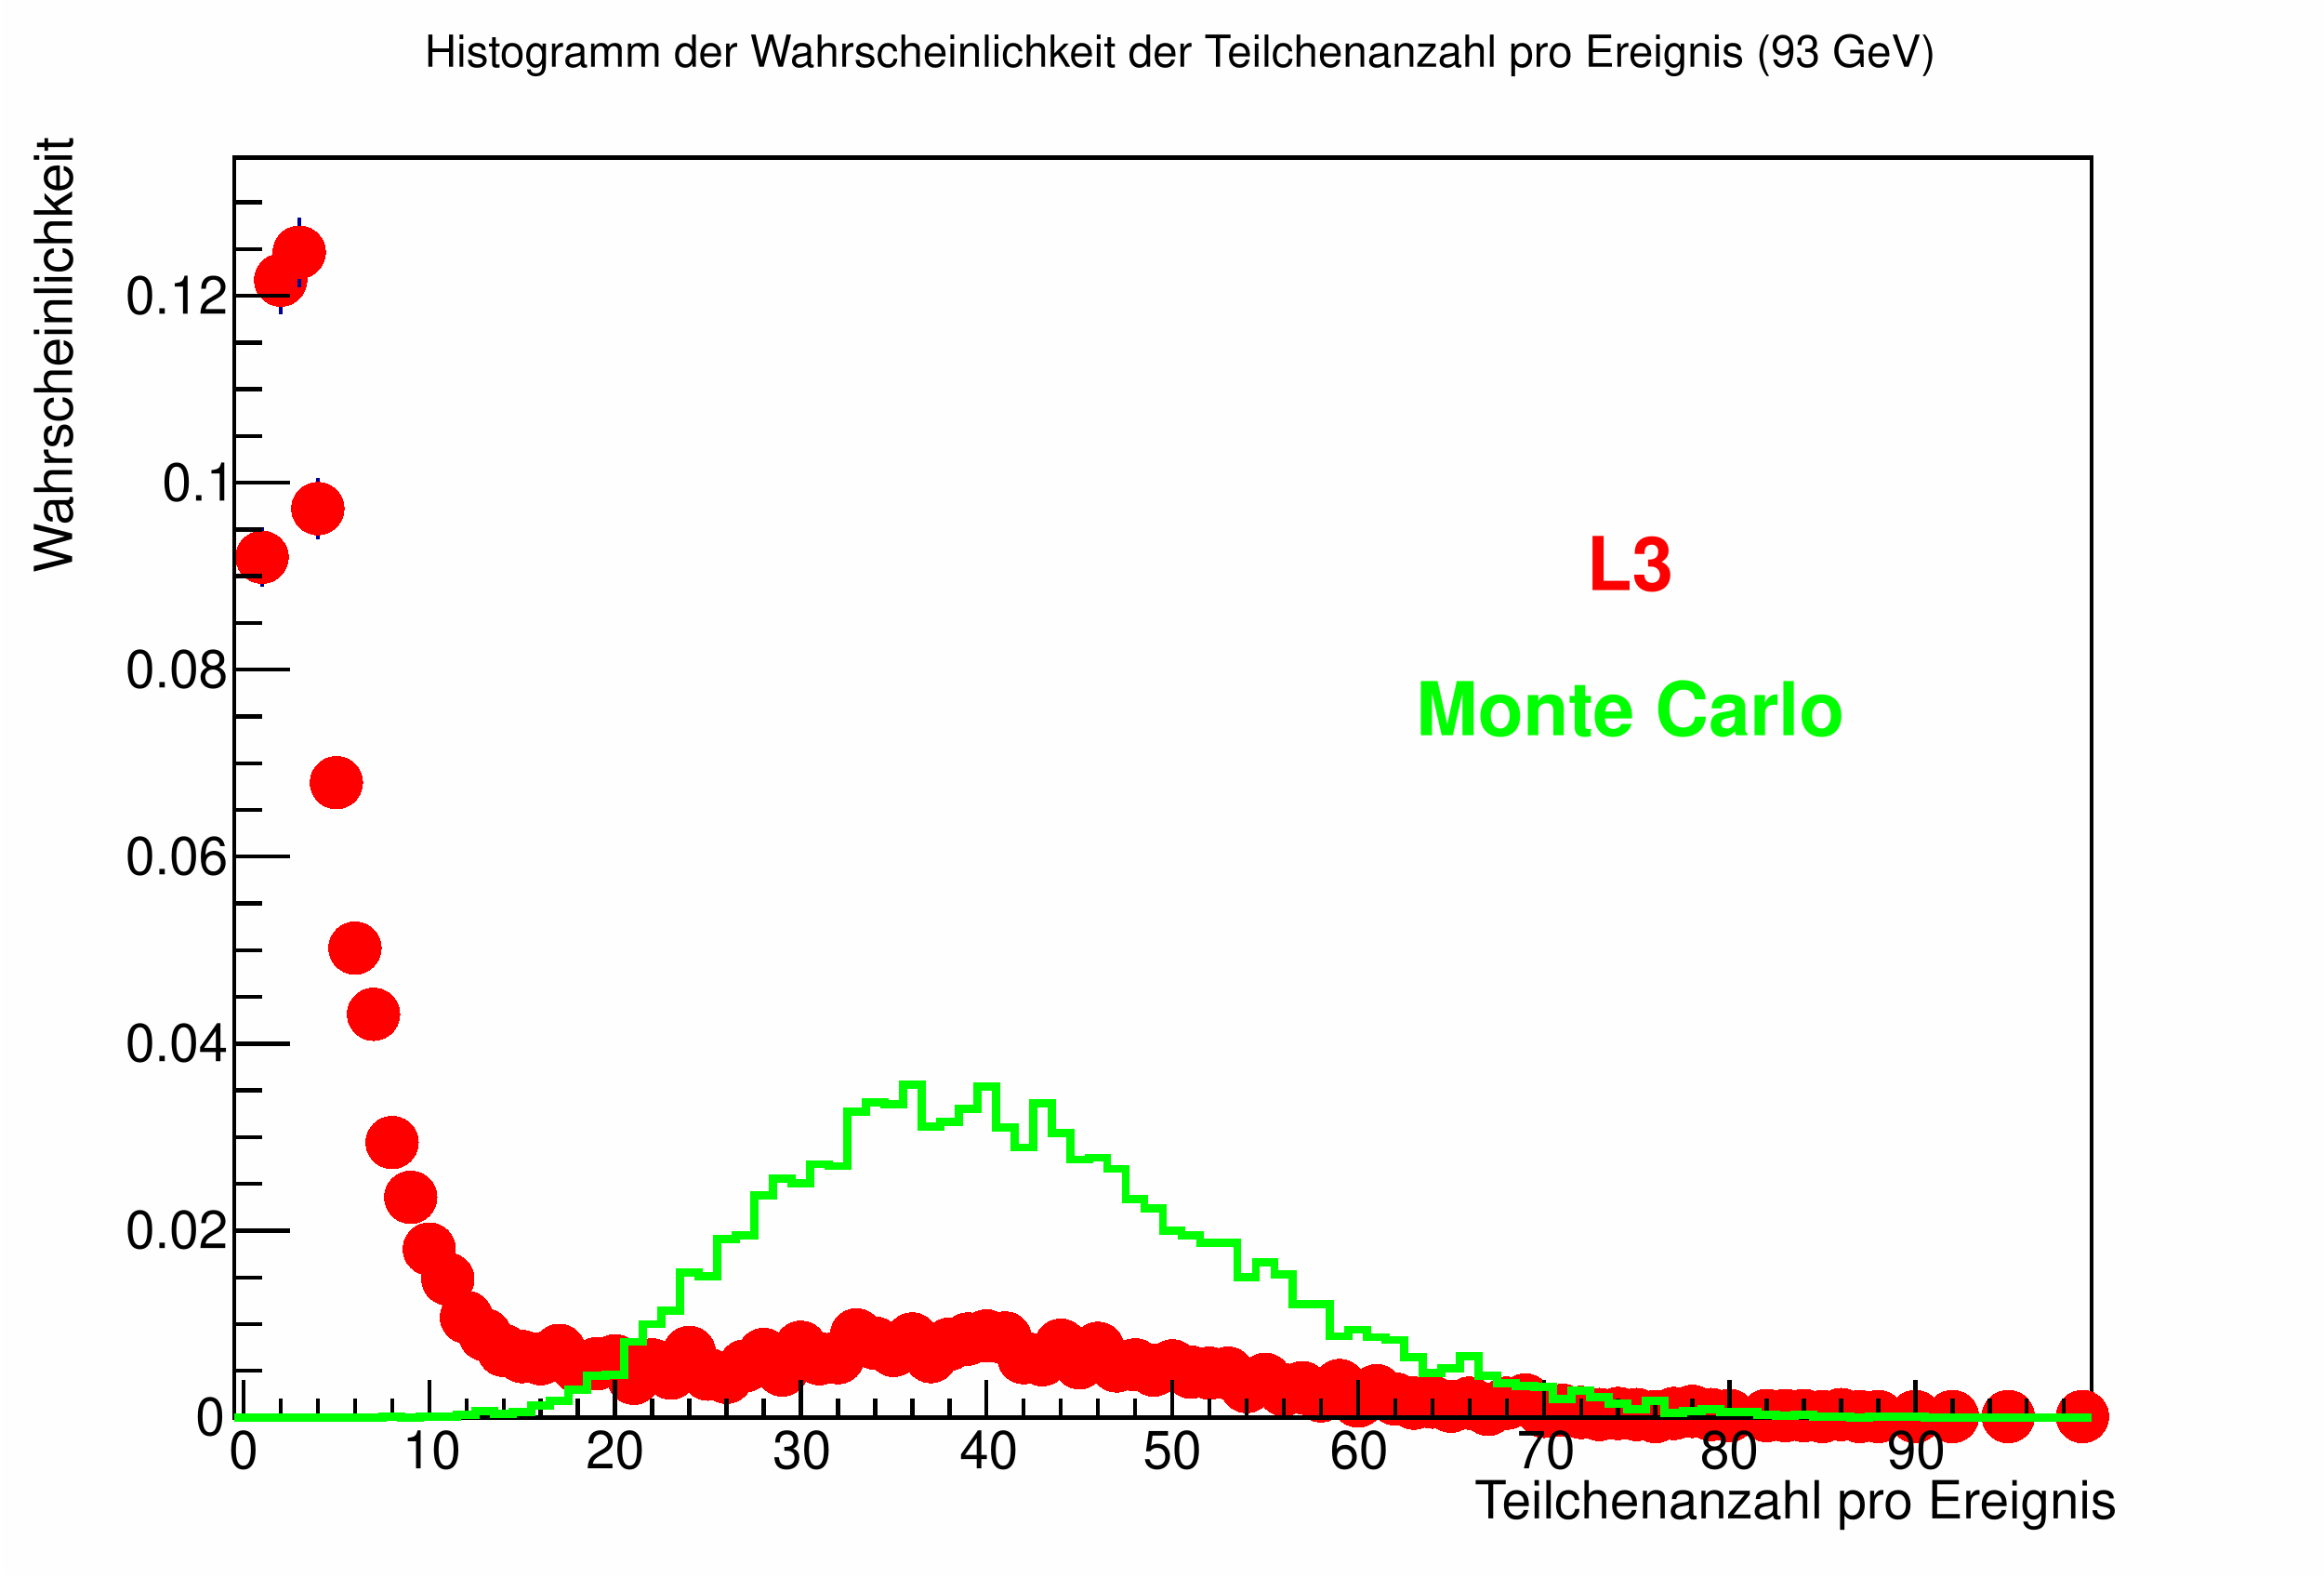
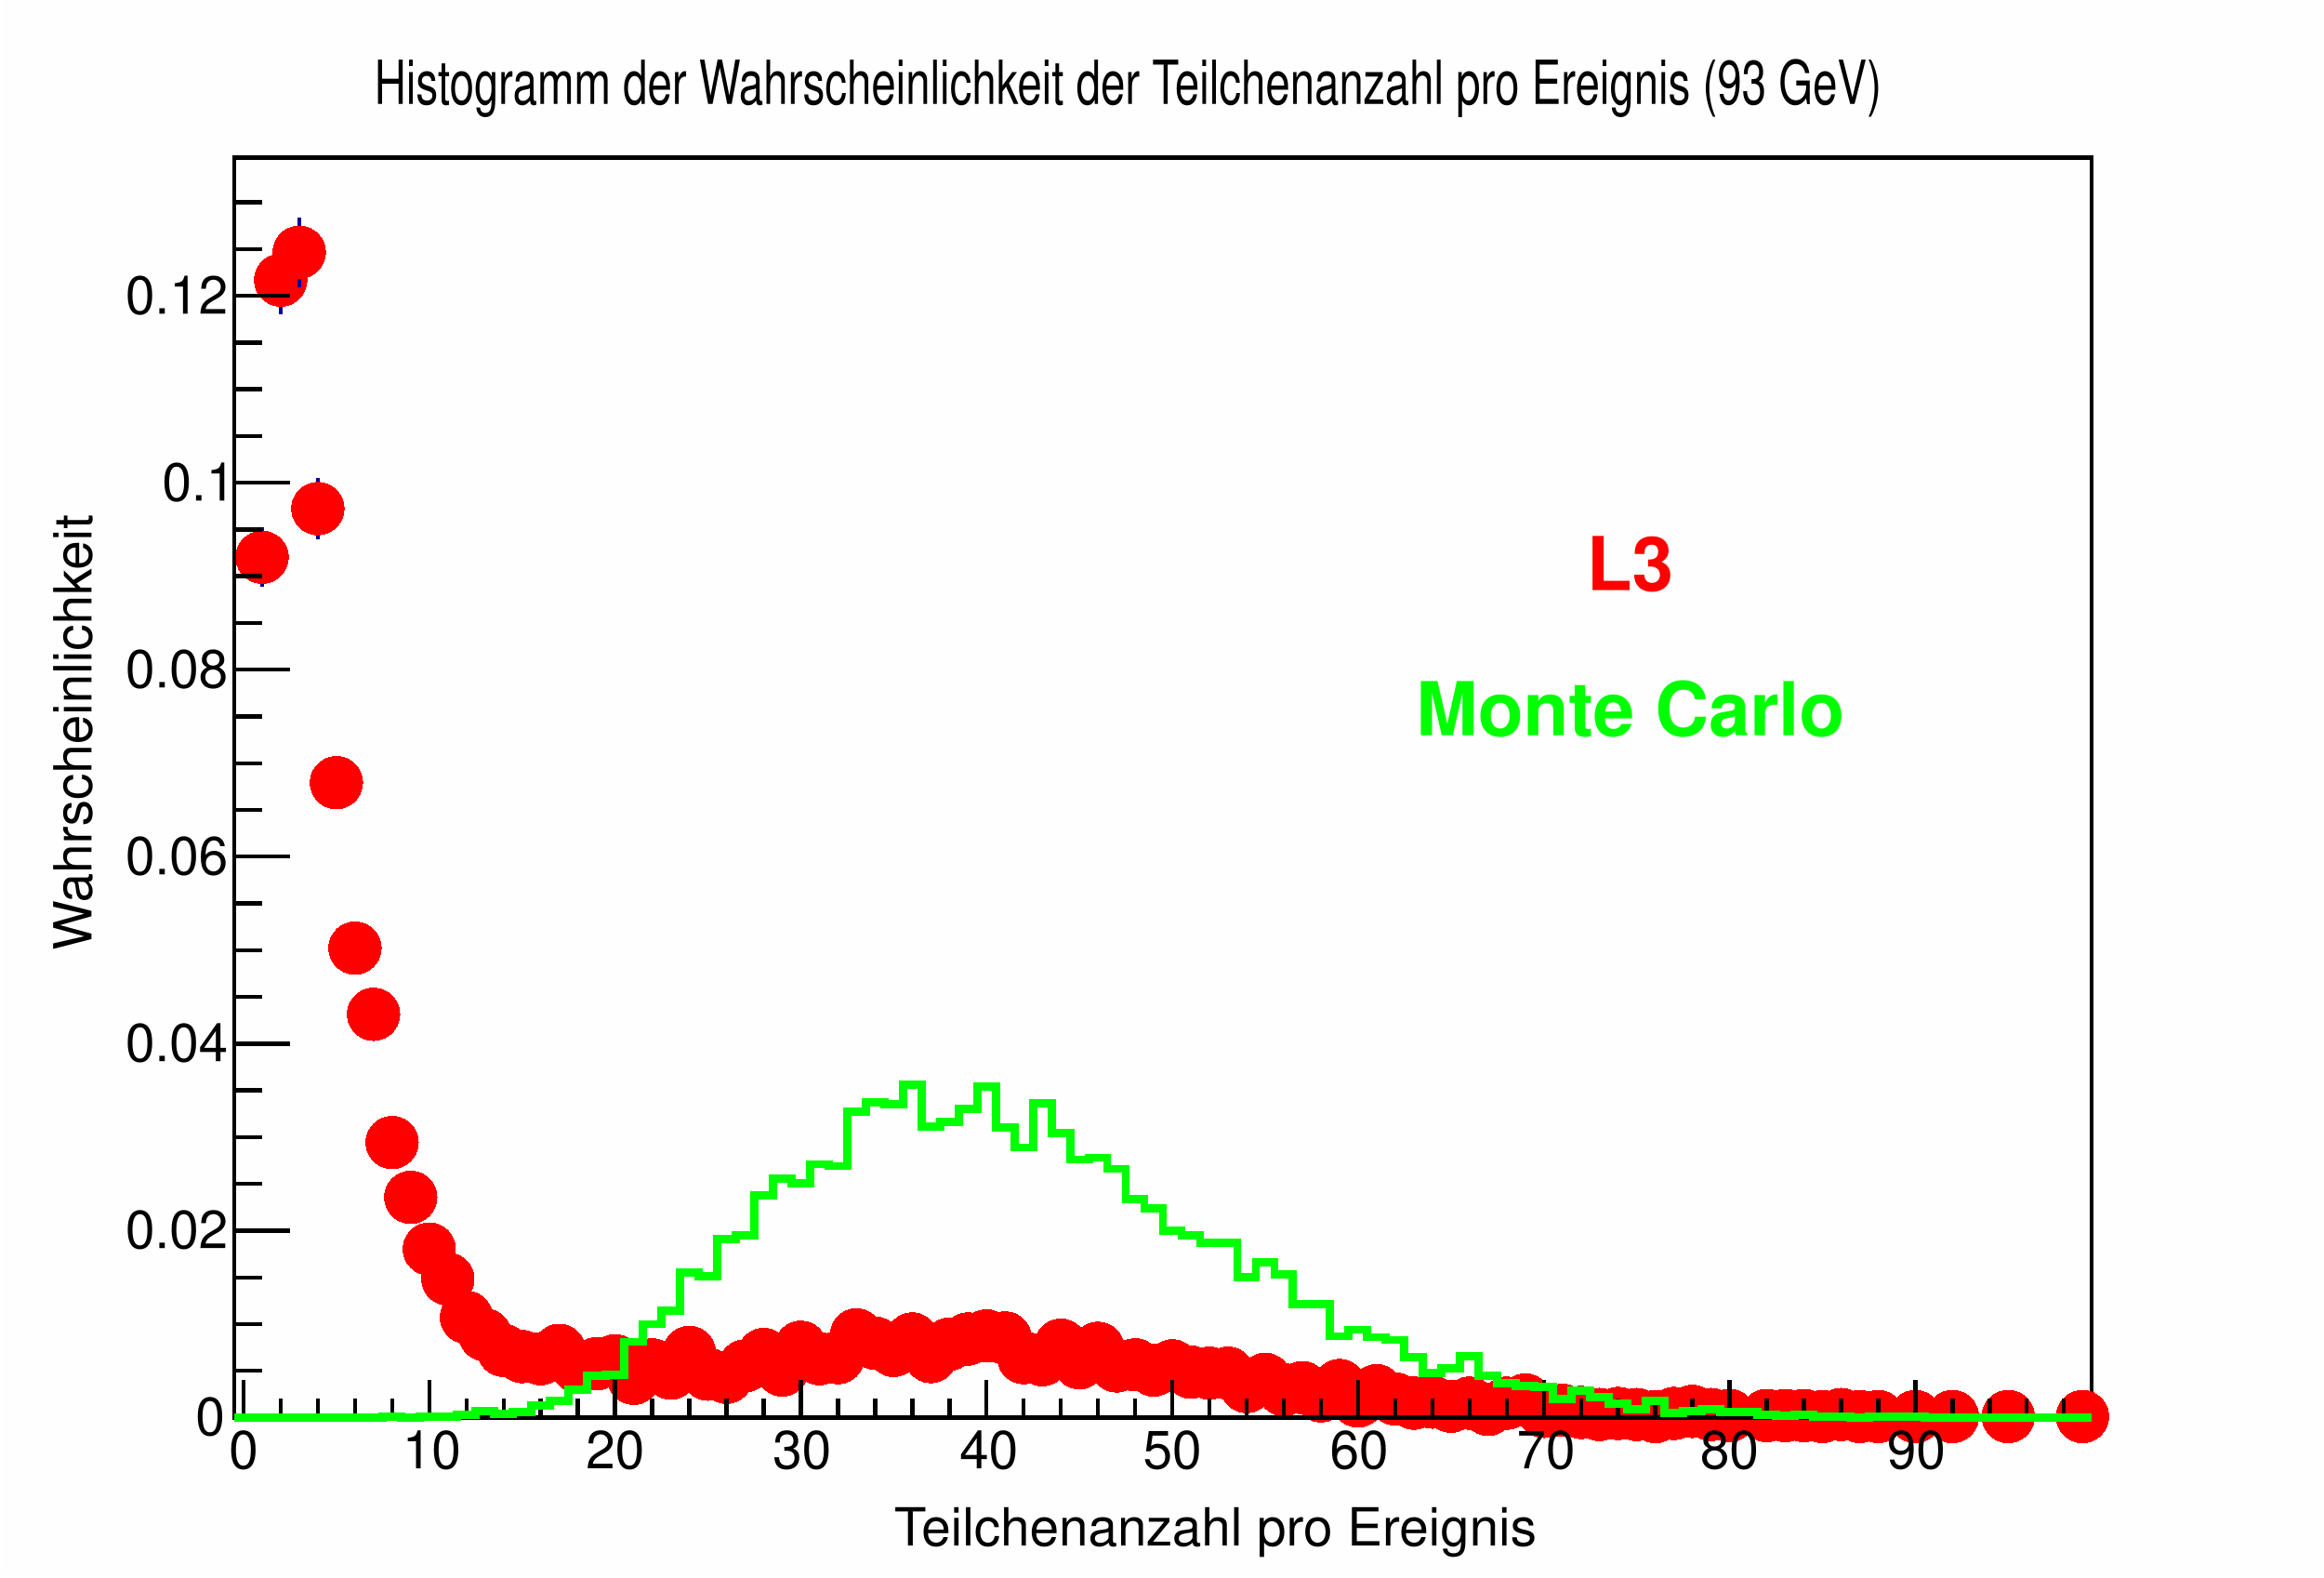
<svg xmlns="http://www.w3.org/2000/svg" width="567.429" height="384.969" viewBox="0 0 567.429 384.969" shape-rendering="crispEdges" version="1.1" id="svg199">
  <defs id="defs1" />
  <rect x="0.5" y="0" width="566.929" height="384.469" fill="#fefefe" id="rect1" />
  <rect x="57.193" y="38.447" width="453.543" height="307.575" fill="#fefefe" id="rect2" />
  <rect x="57.193" y="38.447" width="453.543" height="307.575" fill="none" stroke="black" id="rect3" />
  <rect x="57.193" y="38.447" width="453.543" height="307.575" fill="#fefefe" id="rect4" />
  <rect x="57.193" y="38.447" width="453.543" height="307.575" fill="none" stroke="black" id="rect5" />
  <path d="M63.996,143.305v -0.764" fill="none" stroke="#000099" id="path5" />
  <path d="M63.996,129.508v -0.764" fill="none" stroke="#000099" id="path6" />
  <g fill="#ff0000" id="g6">
    <circle cx="63.996" cy="136.025" r="6.516" id="circle6" />
  </g>
  <path d="M68.531,76.753v -1.855" fill="none" stroke="#000099" id="path7" />
  <path d="M68.531,61.865v -1.855" fill="none" stroke="#000099" id="path8" />
  <g fill="#ff0000" id="g8">
    <circle cx="68.531" cy="68.382" r="6.516" id="circle8" />
  </g>
  <path d="M73.067,70.04v -1.957" fill="none" stroke="#000099" id="path9" />
  <path d="M73.067,55.05v -1.957" fill="none" stroke="#000099" id="path10" />
  <g fill="#ff0000" id="g10">
    <circle cx="73.067" cy="61.567" r="6.516" id="circle10" />
  </g>
  <path d="M77.602,131.645v -0.967" fill="none" stroke="#000099" id="path11" />
  <path d="M77.602,117.646v -0.967" fill="none" stroke="#000099" id="path12" />
  <g fill="#ff0000" id="g12">
    <circle cx="77.602" cy="124.162" r="6.516" id="circle12" />
  </g>
  <g fill="#ff0000" id="g13">
    <circle cx="82.138" cy="191.048" r="6.516" id="circle13" />
  </g>
  <g fill="#ff0000" id="g14">
    <circle cx="86.673" cy="231.432" r="6.516" id="circle14" />
  </g>
  <g fill="#ff0000" id="g15">
    <circle cx="91.209" cy="247.586" r="6.516" id="circle15" />
  </g>
  <g fill="#ff0000" id="g16">
    <circle cx="95.744" cy="278.884" r="6.516" id="circle16" />
  </g>
  <g fill="#ff0000" id="g17">
    <circle cx="100.28" cy="292.261" r="6.516" id="circle17" />
  </g>
  <g fill="#ff0000" id="g18">
    <circle cx="104.815" cy="304.881" r="6.516" id="circle18" />
  </g>
  <g fill="#ff0000" id="g19">
    <circle cx="109.35" cy="312.201" r="6.516" id="circle19" />
  </g>
  <g fill="#ff0000" id="g20">
    <circle cx="113.886" cy="321.539" r="6.516" id="circle20" />
  </g>
  <g fill="#ff0000" id="g21">
    <circle cx="118.421" cy="325.83" r="6.516" id="circle21" />
  </g>
  <g fill="#ff0000" id="g22">
    <circle cx="122.957" cy="329.616" r="6.516" id="circle22" />
  </g>
  <g fill="#ff0000" id="g23">
    <circle cx="127.492" cy="331.131" r="6.516" id="circle23" />
  </g>
  <g fill="#ff0000" id="g24">
    <circle cx="132.028" cy="331.635" r="6.516" id="circle24" />
  </g>
  <g fill="#ff0000" id="g25">
    <circle cx="136.563" cy="329.616" r="6.516" id="circle25" />
  </g>
  <g fill="#ff0000" id="g26">
    <circle cx="141.098" cy="333.655" r="6.516" id="circle26" />
  </g>
  <g fill="#ff0000" id="g27">
    <circle cx="145.634" cy="332.897" r="6.516" id="circle27" />
  </g>
  <g fill="#ff0000" id="g28">
    <circle cx="150.169" cy="332.14" r="6.516" id="circle28" />
  </g>
  <g fill="#ff0000" id="g29">
    <circle cx="154.705" cy="336.431" r="6.516" id="circle29" />
  </g>
  <g fill="#ff0000" id="g30">
    <circle cx="159.24" cy="333.15" r="6.516" id="circle30" />
  </g>
  <g fill="#ff0000" id="g31">
    <circle cx="163.776" cy="335.169" r="6.516" id="circle31" />
  </g>
  <g fill="#ff0000" id="g32">
    <circle cx="168.311" cy="330.121" r="6.516" id="circle32" />
  </g>
  <g fill="#ff0000" id="g33">
    <circle cx="172.846" cy="335.421" r="6.516" id="circle33" />
  </g>
  <g fill="#ff0000" id="g34">
    <circle cx="177.382" cy="336.179" r="6.516" id="circle34" />
  </g>
  <g fill="#ff0000" id="g35">
    <circle cx="181.917" cy="333.402" r="6.516" id="circle35" />
  </g>
  <g fill="#ff0000" id="g36">
    <circle cx="186.453" cy="330.626" r="6.516" id="circle36" />
  </g>
  <g fill="#ff0000" id="g37">
    <circle cx="190.988" cy="334.412" r="6.516" id="circle37" />
  </g>
  <g fill="#ff0000" id="g38">
    <circle cx="195.524" cy="328.859" r="6.516" id="circle38" />
  </g>
  <g fill="#ff0000" id="g39">
    <circle cx="200.059" cy="331.635" r="6.516" id="circle39" />
  </g>
  <g fill="#ff0000" id="g40">
    <circle cx="204.594" cy="331.383" r="6.516" id="circle40" />
  </g>
  <g fill="#ff0000" id="g41">
    <circle cx="209.13" cy="325.83" r="6.516" id="circle41" />
  </g>
  <g fill="#ff0000" id="g42">
    <circle cx="213.665" cy="327.849" r="6.516" id="circle42" />
  </g>
  <g fill="#ff0000" id="g43">
    <circle cx="218.201" cy="329.616" r="6.516" id="circle43" />
  </g>
  <g fill="#ff0000" id="g44">
    <circle cx="222.736" cy="326.84" r="6.516" id="circle44" />
  </g>
  <g fill="#ff0000" id="g45">
    <circle cx="227.272" cy="331.131" r="6.516" id="circle45" />
  </g>
  <g fill="#ff0000" id="g46">
    <circle cx="231.807" cy="328.102" r="6.516" id="circle46" />
  </g>
  <g fill="#ff0000" id="g47">
    <circle cx="236.343" cy="326.84" r="6.516" id="circle47" />
  </g>
  <g fill="#ff0000" id="g48">
    <circle cx="240.878" cy="326.083" r="6.516" id="circle48" />
  </g>
  <g fill="#ff0000" id="g49">
    <circle cx="245.413" cy="326.587" r="6.516" id="circle49" />
  </g>
  <g fill="#ff0000" id="g50">
    <circle cx="249.949" cy="331.383" r="6.516" id="circle50" />
  </g>
  <g fill="#ff0000" id="g51">
    <circle cx="254.484" cy="331.888" r="6.516" id="circle51" />
  </g>
  <g fill="#ff0000" id="g52">
    <circle cx="259.02" cy="328.354" r="6.516" id="circle52" />
  </g>
  <g fill="#ff0000" id="g53">
    <circle cx="263.555" cy="332.645" r="6.516" id="circle53" />
  </g>
  <g fill="#ff0000" id="g54">
    <circle cx="268.091" cy="329.111" r="6.516" id="circle54" />
  </g>
  <g fill="#ff0000" id="g55">
    <circle cx="272.626" cy="333.402" r="6.516" id="circle55" />
  </g>
  <g fill="#ff0000" id="g56">
    <circle cx="277.161" cy="333.15" r="6.516" id="circle56" />
  </g>
  <g fill="#ff0000" id="g57">
    <circle cx="281.697" cy="334.412" r="6.516" id="circle57" />
  </g>
  <g fill="#ff0000" id="g58">
    <circle cx="286.232" cy="333.402" r="6.516" id="circle58" />
  </g>
  <g fill="#ff0000" id="g59">
    <circle cx="290.768" cy="334.917" r="6.516" id="circle59" />
  </g>
  <g fill="#ff0000" id="g60">
    <circle cx="295.303" cy="335.169" r="6.516" id="circle60" />
  </g>
  <g fill="#ff0000" id="g61">
    <circle cx="299.839" cy="335.169" r="6.516" id="circle61" />
  </g>
  <g fill="#ff0000" id="g62">
    <circle cx="304.374" cy="338.45" r="6.516" id="circle62" />
  </g>
  <g fill="#ff0000" id="g63">
    <circle cx="308.909" cy="336.683" r="6.516" id="circle63" />
  </g>
  <g fill="#ff0000" id="g64">
    <circle cx="313.445" cy="339.207" r="6.516" id="circle64" />
  </g>
  <g fill="#ff0000" id="g65">
    <circle cx="317.98" cy="338.703" r="6.516" id="circle65" />
  </g>
  <g fill="#ff0000" id="g66">
    <circle cx="322.516" cy="340.722" r="6.516" id="circle66" />
  </g>
  <g fill="#ff0000" id="g67">
    <circle cx="327.051" cy="338.198" r="6.516" id="circle67" />
  </g>
  <g fill="#ff0000" id="g68">
    <circle cx="331.587" cy="341.984" r="6.516" id="circle68" />
  </g>
  <g fill="#ff0000" id="g69">
    <circle cx="336.122" cy="339.46" r="6.516" id="circle69" />
  </g>
  <g fill="#ff0000" id="g70">
    <circle cx="340.657" cy="341.479" r="6.516" id="circle70" />
  </g>
  <g fill="#ff0000" id="g71">
    <circle cx="345.193" cy="342.489" r="6.516" id="circle71" />
  </g>
  <g fill="#ff0000" id="g72">
    <circle cx="349.728" cy="342.236" r="6.516" id="circle72" />
  </g>
  <g fill="#ff0000" id="g73">
    <circle cx="354.264" cy="343.246" r="6.516" id="circle73" />
  </g>
  <g fill="#ff0000" id="g74">
    <circle cx="358.799" cy="342.489" r="6.516" id="circle74" />
  </g>
  <g fill="#ff0000" id="g75">
    <circle cx="363.335" cy="344.003" r="6.516" id="circle75" />
  </g>
  <g fill="#ff0000" id="g76">
    <circle cx="367.87" cy="342.489" r="6.516" id="circle76" />
  </g>
  <g fill="#ff0000" id="g77">
    <circle cx="372.406" cy="341.731" r="6.516" id="circle77" />
  </g>
  <g fill="#ff0000" id="g78">
    <circle cx="376.941" cy="344.508" r="6.516" id="circle78" />
  </g>
  <g fill="#ff0000" id="g79">
    <circle cx="381.476" cy="344.255" r="6.516" id="circle79" />
  </g>
  <g fill="#ff0000" id="g80">
    <circle cx="386.012" cy="344.76" r="6.516" id="circle80" />
  </g>
  <g fill="#ff0000" id="g81">
    <circle cx="390.547" cy="345.265" r="6.516" id="circle81" />
  </g>
  <g fill="#ff0000" id="g82">
    <circle cx="395.083" cy="345.013" r="6.516" id="circle82" />
  </g>
  <g fill="#ff0000" id="g83">
    <circle cx="399.618" cy="345.265" r="6.516" id="circle83" />
  </g>
  <g fill="#ff0000" id="g84">
    <circle cx="404.154" cy="345.77" r="6.516" id="circle84" />
  </g>
  <g fill="#ff0000" id="g85">
    <circle cx="408.689" cy="345.013" r="6.516" id="circle85" />
  </g>
  <g fill="#ff0000" id="g86">
    <circle cx="413.224" cy="344.508" r="6.516" id="circle86" />
  </g>
  <g fill="#ff0000" id="g87">
    <circle cx="417.76" cy="345.265" r="6.516" id="circle87" />
  </g>
  <g fill="#ff0000" id="g88">
    <circle cx="422.295" cy="345.517" r="6.516" id="circle88" />
  </g>
  <g fill="#ff0000" id="g89">
    <circle cx="431.366" cy="345.517" r="6.516" id="circle89" />
  </g>
  <g fill="#ff0000" id="g90">
    <circle cx="435.902" cy="345.517" r="6.516" id="circle90" />
  </g>
  <g fill="#ff0000" id="g91">
    <circle cx="440.437" cy="345.517" r="6.516" id="circle91" />
  </g>
  <g fill="#ff0000" id="g92">
    <circle cx="444.972" cy="345.77" r="6.516" id="circle92" />
  </g>
  <g fill="#ff0000" id="g93">
    <circle cx="449.508" cy="345.265" r="6.516" id="circle93" />
  </g>
  <g fill="#ff0000" id="g94">
    <circle cx="454.043" cy="345.77" r="6.516" id="circle94" />
  </g>
  <g fill="#ff0000" id="g95">
    <circle cx="458.579" cy="345.77" r="6.516" id="circle95" />
  </g>
  <g fill="#ff0000" id="g96">
    <circle cx="467.65" cy="345.77" r="6.516" id="circle96" />
  </g>
  <g fill="#ff0000" id="g97">
    <circle cx="476.72" cy="345.77" r="6.516" id="circle97" />
  </g>
  <g fill="#ff0000" id="g98">
    <circle cx="490.327" cy="345.77" r="6.516" id="circle98" />
  </g>
  <g fill="#ff0000" id="g99">
    <circle cx="508.469" cy="345.77" r="6.516" id="circle99" />
  </g>
  <path d="M57.193,346.022h 453.543" fill="none" stroke="black" id="path99" />
  <path d="M59.461,336.795v 9.227" fill="none" stroke="black" id="path100" />
  <path d="M68.531,341.409v 4.614" fill="none" stroke="black" id="path101" />
  <path d="M77.602,341.409v 4.614" fill="none" stroke="black" id="path102" />
  <path d="M86.673,341.409v 4.614" fill="none" stroke="black" id="path103" />
  <path d="M95.744,341.409v 4.614" fill="none" stroke="black" id="path104" />
  <path d="M104.815,336.795v 9.227" fill="none" stroke="black" id="path105" />
  <path d="M113.886,341.409v 4.614" fill="none" stroke="black" id="path106" />
  <path d="M122.957,341.409v 4.614" fill="none" stroke="black" id="path107" />
  <path d="M132.028,341.409v 4.614" fill="none" stroke="black" id="path108" />
  <path d="M141.098,341.409v 4.614" fill="none" stroke="black" id="path109" />
  <path d="M150.169,336.795v 9.227" fill="none" stroke="black" id="path110" />
  <path d="M159.24,341.409v 4.614" fill="none" stroke="black" id="path111" />
  <path d="M168.311,341.409v 4.614" fill="none" stroke="black" id="path112" />
  <path d="M177.382,341.409v 4.614" fill="none" stroke="black" id="path113" />
  <path d="M186.453,341.409v 4.614" fill="none" stroke="black" id="path114" />
  <path d="M195.524,336.795v 9.227" fill="none" stroke="black" id="path115" />
  <path d="M204.594,341.409v 4.614" fill="none" stroke="black" id="path116" />
  <path d="M213.665,341.409v 4.614" fill="none" stroke="black" id="path117" />
  <path d="M222.736,341.409v 4.614" fill="none" stroke="black" id="path118" />
  <path d="M231.807,341.409v 4.614" fill="none" stroke="black" id="path119" />
  <path d="M240.878,336.795v 9.227" fill="none" stroke="black" id="path120" />
  <path d="M249.949,341.409v 4.614" fill="none" stroke="black" id="path121" />
  <path d="M259.02,341.409v 4.614" fill="none" stroke="black" id="path122" />
  <path d="M268.091,341.409v 4.614" fill="none" stroke="black" id="path123" />
  <path d="M277.161,341.409v 4.614" fill="none" stroke="black" id="path124" />
  <path d="M286.232,336.795v 9.227" fill="none" stroke="black" id="path125" />
  <path d="M295.303,341.409v 4.614" fill="none" stroke="black" id="path126" />
  <path d="M304.374,341.409v 4.614" fill="none" stroke="black" id="path127" />
  <path d="M313.445,341.409v 4.614" fill="none" stroke="black" id="path128" />
  <path d="M322.516,341.409v 4.614" fill="none" stroke="black" id="path129" />
  <path d="M331.587,336.795v 9.227" fill="none" stroke="black" id="path130" />
  <path d="M340.657,341.409v 4.614" fill="none" stroke="black" id="path131" />
  <path d="M349.728,341.409v 4.614" fill="none" stroke="black" id="path132" />
  <path d="M358.799,341.409v 4.614" fill="none" stroke="black" id="path133" />
  <path d="M367.87,341.409v 4.614" fill="none" stroke="black" id="path134" />
  <path d="M376.941,336.795v 9.227" fill="none" stroke="black" id="path135" />
  <path d="M386.012,341.409v 4.614" fill="none" stroke="black" id="path136" />
  <path d="M395.083,341.409v 4.614" fill="none" stroke="black" id="path137" />
  <path d="M404.154,341.409v 4.614" fill="none" stroke="black" id="path138" />
  <path d="M413.224,341.409v 4.614" fill="none" stroke="black" id="path139" />
  <path d="M422.295,336.795v 9.227" fill="none" stroke="black" id="path140" />
  <path d="M431.366,341.409v 4.614" fill="none" stroke="black" id="path141" />
  <path d="M440.437,341.409v 4.614" fill="none" stroke="black" id="path142" />
  <path d="M449.508,341.409v 4.614" fill="none" stroke="black" id="path143" />
  <path d="M458.579,341.409v 4.614" fill="none" stroke="black" id="path144" />
  <path d="M467.65,336.795v 9.227" fill="none" stroke="black" id="path145" />
  <path d="M59.461,336.795v 9.227" fill="none" stroke="black" id="path146" />
  <path d="M467.65,336.795v 9.227" fill="none" stroke="black" id="path147" />
  <path d="M476.72,341.409v 4.614" fill="none" stroke="black" id="path148" />
  <path d="M485.791,341.409v 4.614" fill="none" stroke="black" id="path149" />
  <path d="M494.862,341.409v 4.614" fill="none" stroke="black" id="path150" />
  <path d="M503.933,341.409v 4.614" fill="none" stroke="black" id="path151" />
  <text xml:space="preserve" x="55.89" y="358.403" fill="black" font-size="12.845" font-family="Helvetica" id="text151">0</text>
  <text xml:space="preserve" x="98.246" y="358.403" fill="black" font-size="12.845" font-family="Helvetica" id="text152">10</text>
  <text xml:space="preserve" x="143.047" y="358.403" fill="black" font-size="12.845" font-family="Helvetica" id="text153">20</text>
  <text xml:space="preserve" x="188.662" y="358.403" fill="black" font-size="12.845" font-family="Helvetica" id="text154">30</text>
  <text xml:space="preserve" x="234.277" y="358.403" fill="black" font-size="12.845" font-family="Helvetica" id="text155">40</text>
  <text xml:space="preserve" x="279.077" y="358.403" fill="black" font-size="12.845" font-family="Helvetica" id="text156">50</text>
  <text xml:space="preserve" x="324.692" y="358.403" fill="black" font-size="12.845" font-family="Helvetica" id="text157">60</text>
  <text xml:space="preserve" x="370.307" y="358.403" fill="black" font-size="12.845" font-family="Helvetica" id="text158">70</text>
  <text xml:space="preserve" x="415.108" y="358.403" fill="black" font-size="12.845" font-family="Helvetica" id="text159">80</text>
  <text xml:space="preserve" x="460.723" y="358.403" fill="black" font-size="12.845" font-family="Helvetica" id="text160">90</text>
-   <text xml:space="preserve" x="356.46" y="370.622" fill="black" font-size="12.845" font-family="Helvetica" id="text161"> Teilchenanzahl pro Ereignis</text>
+   <text xml:space="preserve" x="214.754" y="377.235" fill="#000000" font-size="12.845px" font-family="Helvetica" id="text161"> Teilchenanzahl pro Ereignis</text>
  <path d="M57.193,346.022v -307.575" fill="none" stroke="black" id="path161" />
  <path d="M70.799,346.022h -13.606" fill="none" stroke="black" id="path162" />
  <path d="M63.996,334.612h -6.803" fill="none" stroke="black" id="path163" />
  <path d="M63.996,323.203h -6.803" fill="none" stroke="black" id="path164" />
  <path d="M63.996,311.793h -6.803" fill="none" stroke="black" id="path165" />
  <path d="M70.799,300.383h -13.606" fill="none" stroke="black" id="path166" />
  <path d="M63.996,288.973h -6.803" fill="none" stroke="black" id="path167" />
  <path d="M63.996,277.564h -6.803" fill="none" stroke="black" id="path168" />
  <path d="M63.996,266.154h -6.803" fill="none" stroke="black" id="path169" />
  <path d="M70.799,254.744h -13.606" fill="none" stroke="black" id="path170" />
  <path d="M63.996,243.334h -6.803" fill="none" stroke="black" id="path171" />
  <path d="M63.996,231.925h -6.803" fill="none" stroke="black" id="path172" />
  <path d="M63.996,220.515h -6.803" fill="none" stroke="black" id="path173" />
  <path d="M70.799,209.105h -13.606" fill="none" stroke="black" id="path174" />
  <path d="M63.996,197.695h -6.803" fill="none" stroke="black" id="path175" />
  <path d="M63.996,186.285h -6.803" fill="none" stroke="black" id="path176" />
  <path d="M63.996,174.876h -6.803" fill="none" stroke="black" id="path177" />
  <path d="M70.799,163.466h -13.606" fill="none" stroke="black" id="path178" />
  <path d="M63.996,152.056h -6.803" fill="none" stroke="black" id="path179" />
  <path d="M63.996,140.646h -6.803" fill="none" stroke="black" id="path180" />
  <path d="M63.996,129.237h -6.803" fill="none" stroke="black" id="path181" />
  <path d="M70.799,117.827h -13.606" fill="none" stroke="black" id="path182" />
  <path d="M63.996,106.417h -6.803" fill="none" stroke="black" id="path183" />
  <path d="M63.996,95.007h -6.803" fill="none" stroke="black" id="path184" />
  <path d="M63.996,83.597h -6.803" fill="none" stroke="black" id="path185" />
  <path d="M70.799,72.188h -13.606" fill="none" stroke="black" id="path186" />
  <path d="M70.799,72.188h -13.606" fill="none" stroke="black" id="path187" />
  <path d="M63.996,60.778h -6.803" fill="none" stroke="black" id="path188" />
  <path d="M63.996,49.368h -6.803" fill="none" stroke="black" id="path189" />
  <text xml:space="preserve" x="47.744" y="350.258" fill="black" font-size="12.845" font-family="Helvetica" id="text189">0</text>
  <text xml:space="preserve" x="30.639" y="304.643" fill="black" font-size="12.845" font-family="Helvetica" id="text190">0.02</text>
  <text xml:space="preserve" x="30.639" y="259.028" fill="black" font-size="12.845" font-family="Helvetica" id="text191">0.04</text>
  <text xml:space="preserve" x="30.639" y="213.413" fill="black" font-size="12.845" font-family="Helvetica" id="text192">0.06</text>
  <text xml:space="preserve" x="30.639" y="167.798" fill="black" font-size="12.845" font-family="Helvetica" id="text193">0.08</text>
  <text xml:space="preserve" x="39.599" y="122.183" fill="black" font-size="12.845" font-family="Helvetica" id="text194">0.1</text>
  <text xml:space="preserve" x="30.639" y="76.568" fill="black" font-size="12.845" font-family="Helvetica" id="text195">0.12</text>
-   <g transform="rotate(-90,17.6056,143.361)" id="g196">
-     <text xml:space="preserve" x="17.606" y="143.361" fill="black" font-size="12.845" font-family="Helvetica" id="text196"> Wahrscheinlichkeit</text>
+   <g transform="rotate(-90,66.02195,187.0538)" id="g196">
+     <text xml:space="preserve" x="17.606" y="143.361" fill="#000000" font-size="12.845px" font-family="Helvetica" id="text196"> Wahrscheinlichkeit</text>
  </g>
  <path d="M57.193,346.022h 36.283v -0.228h 4.535v 0.228h 4.535v -0.228h 9.071v -0.456h 4.535v -0.913h 4.535v 0.685h 4.535v -0.456h 4.535v -1.597h 4.535v -1.141h 4.535v -2.738h 4.535v -3.423h 4.535v  -0.228h 4.535v -7.987h 4.535v -4.336h 4.535v -3.195h 4.535v -9.356h 4.535v 0.913h 4.535v -9.128h 4.535v -0.913h 4.535v -9.812h 4.535v -4.108h 4.535v 1.141h 4.535v -4.564h 4.535v 0.456h 4.535v  -13.235h 4.535v -2.282h 4.535v 0.456h 4.535v -4.792h 4.535v 10.269h 4.535v -1.141h 4.535v -3.195h 4.535v -5.477h 4.535v 10.041h 4.535v 4.792h 4.535v -10.725h 4.535v 7.302h 4.535v 6.389h 4.535v  -0.456h 4.535v 2.738h 4.535v 7.302h 4.535v 2.282h 4.535v 5.477h 4.535v 1.141h 4.535v 1.826h 9.071v 8.443h 4.535v -3.651h 4.535v 2.967h 4.535v 7.302h 9.071v 7.759h 4.535v -1.597h 4.535v 1.826h  4.535v 0.685h 4.535v 4.108h 4.535v 3.879h 4.535v -1.141h 4.535v -2.967h 4.535v 4.792h 4.535v 1.826h 4.535v 0.685h 4.535v 0.228h 4.535v 2.967h 4.535v -2.054h 4.535v 1.597h 4.535v 1.597h 4.535v  1.369h 4.535v -2.054h 4.535v 2.967h 4.535v -0.456h 4.535v -0.456h 4.535v 0.685h 9.071v 0.685h 4.535v 0.228h 4.535v -0.228h 4.535v 0.456h 9.071v 0.228h 4.535v -0.228h 13.606v 0.228h 40.819" fill="none" stroke="#00ff00" stroke-width="2" id="path196" />
-   <text xml:space="preserve" x="100.69" y="16.291" fill="black" font-size="10.788" font-family="Helvetica" id="text197"> Histogramm der Wahrscheinlichkeit der Teilchenanzahl pro Ereignis (93 GeV)</text>
+   <text xml:space="preserve" x="103.734" y="21.616" fill="#000000" font-size="12.626px" font-family="Helvetica" id="text197" transform="scale(0.8522654,1.173343)" style="stroke-width:1.17"> Histogramm der Wahrscheinlichkeit der Teilchenanzahl pro Ereignis (93 GeV)</text>
  <text xml:space="preserve" x="387.379" y="144.035" fill="#ff0000" font-size="18.136px" font-family="Helvetica" font-weight="bold" id="text240">L3</text>
  <text xml:space="preserve" x="345.716" y="179.453" fill="#00ff00" font-size="18.136px" font-family="Helvetica" font-weight="bold" id="text241">Monte Carlo</text>
</svg>
